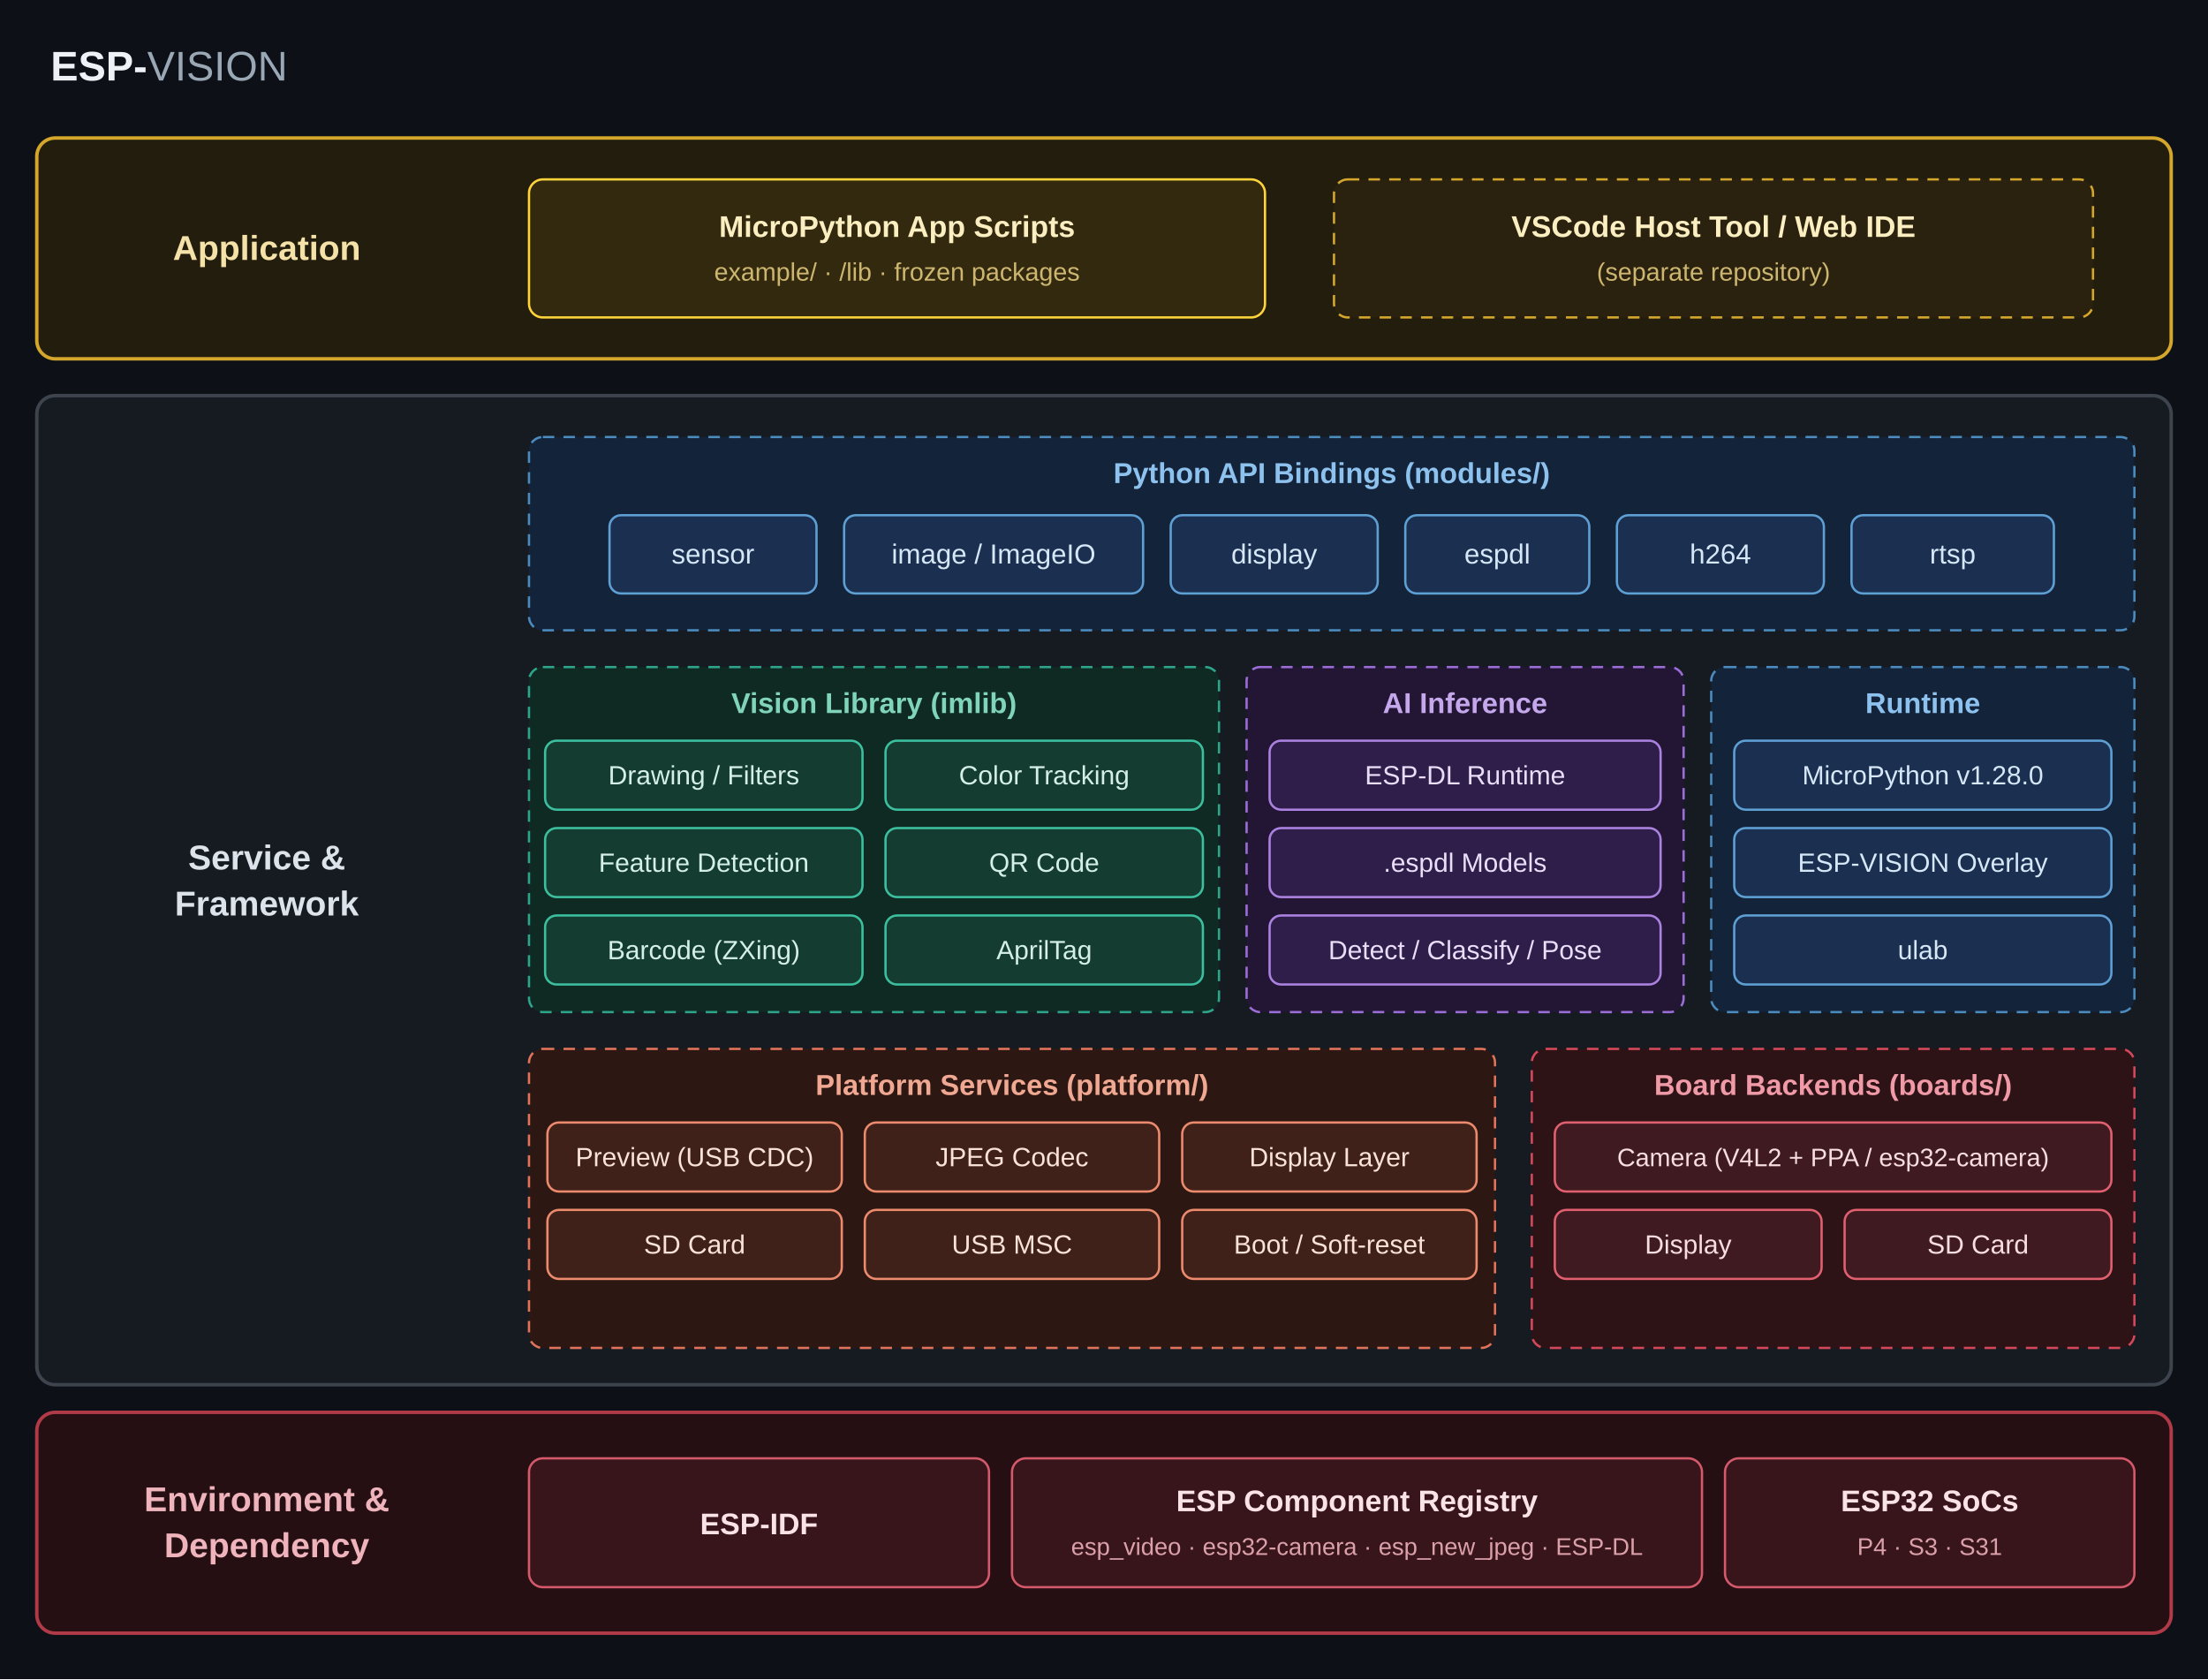
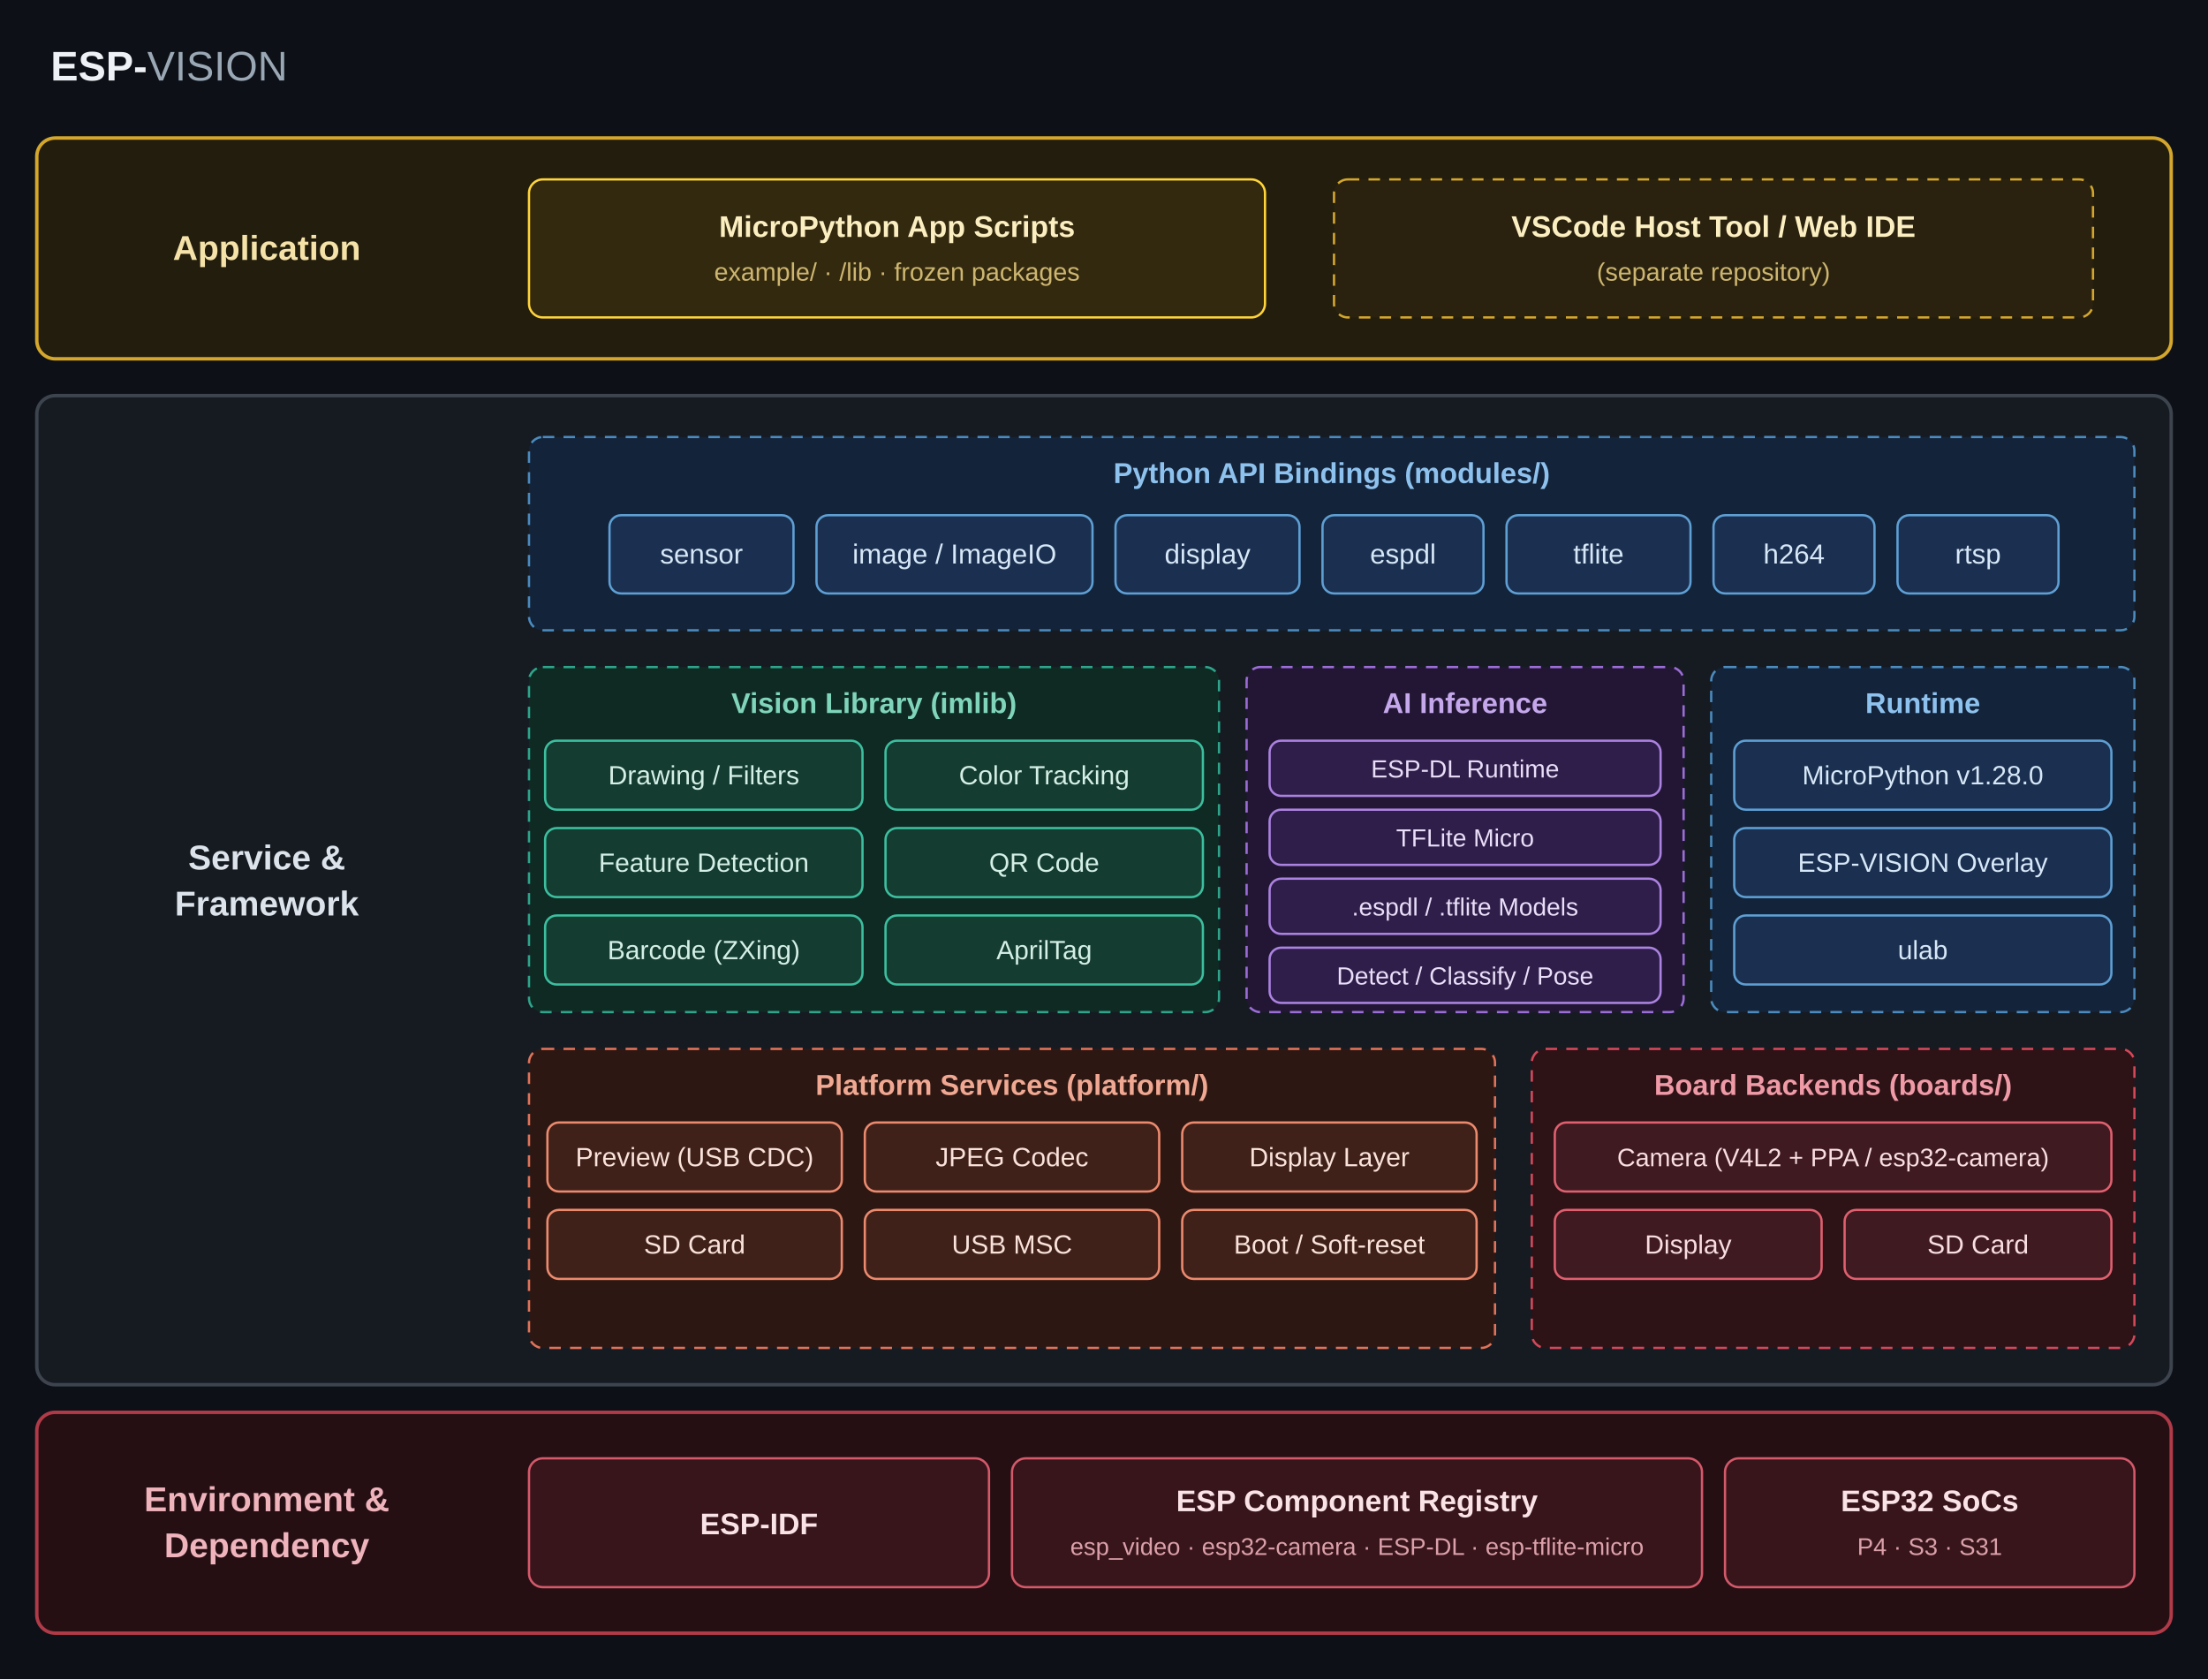
<svg xmlns="http://www.w3.org/2000/svg" width="960" height="730" viewBox="0 0 960 730" font-family="'Segoe UI', 'Helvetica Neue', Arial, sans-serif">
  <rect width="960" height="730" fill="#0d1117" />
  <g>
    <text x="22" y="35" font-size="18" font-weight="700" fill="#eef2f6">ESP-<tspan fill="#9aa7b4" font-weight="400">VISION</tspan>
    </text>
  </g>
  <g>
    <rect x="16" y="60" width="928" height="96" rx="8" fill="#231d0d" stroke="#d4a72c" stroke-width="1.5" />
    <text x="116" y="113" font-size="15" font-weight="700" fill="#f5e2a8" text-anchor="middle">Application</text>
    <rect x="230" y="78" width="320" height="60" rx="6" fill="#33290f" stroke="#ffd43b" />
    <text x="390" y="103" font-size="13" font-weight="600" fill="#fbeec0" text-anchor="middle">MicroPython App Scripts</text>
    <text x="390" y="122" font-size="11" fill="#cdb670" text-anchor="middle">example/ · /lib · frozen packages</text>
    <rect x="580" y="78" width="330" height="60" rx="6" fill="#2a220f" stroke="#d4a72c" stroke-dasharray="5 4" />
    <text x="745" y="103" font-size="13" font-weight="600" fill="#fbeec0" text-anchor="middle">VSCode Host Tool / Web IDE</text>
    <text x="745" y="122" font-size="11" fill="#cdb670" text-anchor="middle">(separate repository)</text>
  </g>
  <g>
    <rect x="16" y="172" width="928" height="430" rx="8" fill="#161b22" stroke="#3d444d" stroke-width="1.5" />
    <text x="116" y="378" font-size="15" font-weight="700" fill="#dce3ea" text-anchor="middle">Service &amp;</text>
    <text x="116" y="398" font-size="15" font-weight="700" fill="#dce3ea" text-anchor="middle">Framework</text>
    <g>
      <rect x="230" y="190" width="698" height="84" rx="6" fill="#13233a" stroke="#4b8bbe" stroke-dasharray="5 4" />
      <text x="579" y="210" font-size="12.5" font-weight="600" fill="#8ec2ee" text-anchor="middle">Python API Bindings (modules/)</text>
      <g font-size="12" fill="#d6e7f7" text-anchor="middle">
-         <rect x="265" y="224" width="90" height="34" rx="5" fill="#1b3050" stroke="#5e9fd4" />
-         <text x="310" y="245">sensor</text>
-         <rect x="367" y="224" width="130" height="34" rx="5" fill="#1b3050" stroke="#5e9fd4" />
-         <text x="432" y="245">image / ImageIO</text>
-         <rect x="509" y="224" width="90" height="34" rx="5" fill="#1b3050" stroke="#5e9fd4" />
-         <text x="554" y="245">display</text>
-         <rect x="611" y="224" width="80" height="34" rx="5" fill="#1b3050" stroke="#5e9fd4" />
-         <text x="651" y="245">espdl</text>
-         <rect x="703" y="224" width="90" height="34" rx="5" fill="#1b3050" stroke="#5e9fd4" />
-         <text x="748" y="245">h264</text>
-         <rect x="805" y="224" width="88" height="34" rx="5" fill="#1b3050" stroke="#5e9fd4" />
-         <text x="849" y="245">rtsp</text>
+         <rect x="265" y="224" width="80" height="34" rx="5" fill="#1b3050" stroke="#5e9fd4" />
+         <text x="305" y="245">sensor</text>
+         <rect x="355" y="224" width="120" height="34" rx="5" fill="#1b3050" stroke="#5e9fd4" />
+         <text x="415" y="245">image / ImageIO</text>
+         <rect x="485" y="224" width="80" height="34" rx="5" fill="#1b3050" stroke="#5e9fd4" />
+         <text x="525" y="245">display</text>
+         <rect x="575" y="224" width="70" height="34" rx="5" fill="#1b3050" stroke="#5e9fd4" />
+         <text x="610" y="245">espdl</text>
+         <rect x="655" y="224" width="80" height="34" rx="5" fill="#1b3050" stroke="#5e9fd4" />
+         <text x="695" y="245">tflite</text>
+         <rect x="745" y="224" width="70" height="34" rx="5" fill="#1b3050" stroke="#5e9fd4" />
+         <text x="780" y="245">h264</text>
+         <rect x="825" y="224" width="70" height="34" rx="5" fill="#1b3050" stroke="#5e9fd4" />
+         <text x="860" y="245">rtsp</text>
      </g>
    </g>
    <g>
      <rect x="230" y="290" width="300" height="150" rx="6" fill="#0e2a23" stroke="#2ea58a" stroke-dasharray="5 4" />
      <text x="380" y="310" font-size="12.5" font-weight="600" fill="#7fd4ba" text-anchor="middle">Vision Library (imlib)</text>
      <g font-size="11.5" fill="#d4efe5" text-anchor="middle">
        <rect x="237" y="322" width="138" height="30" rx="5" fill="#143c31" stroke="#3cbf9f" />
        <text x="306" y="341">Drawing / Filters</text>
        <rect x="385" y="322" width="138" height="30" rx="5" fill="#143c31" stroke="#3cbf9f" />
        <text x="454" y="341">Color Tracking</text>
        <rect x="237" y="360" width="138" height="30" rx="5" fill="#143c31" stroke="#3cbf9f" />
        <text x="306" y="379">Feature Detection</text>
        <rect x="385" y="360" width="138" height="30" rx="5" fill="#143c31" stroke="#3cbf9f" />
        <text x="454" y="379">QR Code</text>
        <rect x="237" y="398" width="138" height="30" rx="5" fill="#143c31" stroke="#3cbf9f" />
        <text x="306" y="417">Barcode (ZXing)</text>
        <rect x="385" y="398" width="138" height="30" rx="5" fill="#143c31" stroke="#3cbf9f" />
        <text x="454" y="417">AprilTag</text>
      </g>
    </g>
    <g>
      <rect x="542" y="290" width="190" height="150" rx="6" fill="#221634" stroke="#9b6dd6" stroke-dasharray="5 4" />
      <text x="637" y="310" font-size="12.5" font-weight="600" fill="#c5a8ec" text-anchor="middle">AI Inference</text>
-       <g font-size="11.5" fill="#e9def8" text-anchor="middle">
-         <rect x="552" y="322" width="170" height="30" rx="5" fill="#2f1e4a" stroke="#ab82e0" />
-         <text x="637" y="341">ESP-DL Runtime</text>
-         <rect x="552" y="360" width="170" height="30" rx="5" fill="#2f1e4a" stroke="#ab82e0" />
-         <text x="637" y="379">.espdl Models</text>
-         <rect x="552" y="398" width="170" height="30" rx="5" fill="#2f1e4a" stroke="#ab82e0" />
-         <text x="637" y="417">Detect / Classify / Pose</text>
+       <g font-size="10.8" fill="#e9def8" text-anchor="middle">
+         <rect x="552" y="322" width="170" height="24" rx="5" fill="#2f1e4a" stroke="#ab82e0" />
+         <text x="637" y="338">ESP-DL Runtime</text>
+         <rect x="552" y="352" width="170" height="24" rx="5" fill="#2f1e4a" stroke="#ab82e0" />
+         <text x="637" y="368">TFLite Micro</text>
+         <rect x="552" y="382" width="170" height="24" rx="5" fill="#2f1e4a" stroke="#ab82e0" />
+         <text x="637" y="398">.espdl / .tflite Models</text>
+         <rect x="552" y="412" width="170" height="24" rx="5" fill="#2f1e4a" stroke="#ab82e0" />
+         <text x="637" y="428">Detect / Classify / Pose</text>
      </g>
    </g>
    <g>
      <rect x="744" y="290" width="184" height="150" rx="6" fill="#13233a" stroke="#4b8bbe" stroke-dasharray="5 4" />
      <text x="836" y="310" font-size="12.5" font-weight="600" fill="#8ec2ee" text-anchor="middle">Runtime</text>
      <g font-size="11.5" fill="#d6e7f7" text-anchor="middle">
        <rect x="754" y="322" width="164" height="30" rx="5" fill="#1b3050" stroke="#5e9fd4" />
        <text x="836" y="341">MicroPython v1.28.0</text>
        <rect x="754" y="360" width="164" height="30" rx="5" fill="#1b3050" stroke="#5e9fd4" />
        <text x="836" y="379">ESP-VISION Overlay</text>
        <rect x="754" y="398" width="164" height="30" rx="5" fill="#1b3050" stroke="#5e9fd4" />
        <text x="836" y="417">ulab</text>
      </g>
    </g>
    <g>
      <rect x="230" y="456" width="420" height="130" rx="6" fill="#2d1712" stroke="#e0735a" stroke-dasharray="5 4" />
      <text x="440" y="476" font-size="12.5" font-weight="600" fill="#f0a892" text-anchor="middle">Platform Services (platform/)</text>
      <g font-size="11.5" fill="#f8e2da" text-anchor="middle">
        <rect x="238" y="488" width="128" height="30" rx="5" fill="#40211a" stroke="#ec8a6e" />
        <text x="302" y="507">Preview (USB CDC)</text>
        <rect x="376" y="488" width="128" height="30" rx="5" fill="#40211a" stroke="#ec8a6e" />
        <text x="440" y="507">JPEG Codec</text>
        <rect x="514" y="488" width="128" height="30" rx="5" fill="#40211a" stroke="#ec8a6e" />
        <text x="578" y="507">Display Layer</text>
        <rect x="238" y="526" width="128" height="30" rx="5" fill="#40211a" stroke="#ec8a6e" />
        <text x="302" y="545">SD Card</text>
        <rect x="376" y="526" width="128" height="30" rx="5" fill="#40211a" stroke="#ec8a6e" />
        <text x="440" y="545">USB MSC</text>
        <rect x="514" y="526" width="128" height="30" rx="5" fill="#40211a" stroke="#ec8a6e" />
        <text x="578" y="545">Boot / Soft-reset</text>
      </g>
    </g>
    <g>
      <rect x="666" y="456" width="262" height="130" rx="6" fill="#2d1216" stroke="#d4485a" stroke-dasharray="5 4" />
      <text x="797" y="476" font-size="12.5" font-weight="600" fill="#ef9aa6" text-anchor="middle">Board Backends (boards/)</text>
      <g font-size="11.5" fill="#f8dde1" text-anchor="middle">
        <rect x="676" y="488" width="242" height="30" rx="5" fill="#3f1a20" stroke="#e0606f" />
        <text x="797" y="507" font-size="11">Camera (V4L2 + PPA / esp32-camera)</text>
        <rect x="676" y="526" width="116" height="30" rx="5" fill="#3f1a20" stroke="#e0606f" />
        <text x="734" y="545">Display</text>
        <rect x="802" y="526" width="116" height="30" rx="5" fill="#3f1a20" stroke="#e0606f" />
        <text x="860" y="545">SD Card</text>
      </g>
    </g>
  </g>
  <g>
    <rect x="16" y="614" width="928" height="96" rx="8" fill="#260f13" stroke="#b03a48" stroke-width="1.5" />
    <text x="116" y="657" font-size="15" font-weight="700" fill="#efb3bc" text-anchor="middle">Environment &amp;</text>
    <text x="116" y="677" font-size="15" font-weight="700" fill="#efb3bc" text-anchor="middle">Dependency</text>
    <rect x="230" y="634" width="200" height="56" rx="6" fill="#38151b" stroke="#d4596a" />
    <text x="330" y="667" font-size="13" font-weight="600" fill="#fae3e7" text-anchor="middle">ESP-IDF</text>
    <rect x="440" y="634" width="300" height="56" rx="6" fill="#38151b" stroke="#d4596a" />
    <text x="590" y="657" font-size="13" font-weight="600" fill="#fae3e7" text-anchor="middle">ESP Component Registry</text>
-     <text x="590" y="676" font-size="10.5" fill="#dba0a9" text-anchor="middle">esp_video · esp32-camera · esp_new_jpeg · ESP-DL</text>
+     <text x="590" y="676" font-size="10.5" fill="#dba0a9" text-anchor="middle">esp_video · esp32-camera · ESP-DL · esp-tflite-micro</text>
    <rect x="750" y="634" width="178" height="56" rx="6" fill="#38151b" stroke="#d4596a" />
    <text x="839" y="657" font-size="13" font-weight="600" fill="#fae3e7" text-anchor="middle">ESP32 SoCs</text>
    <text x="839" y="676" font-size="10.5" fill="#dba0a9" text-anchor="middle">P4 · S3 · S31</text>
  </g>
</svg>
